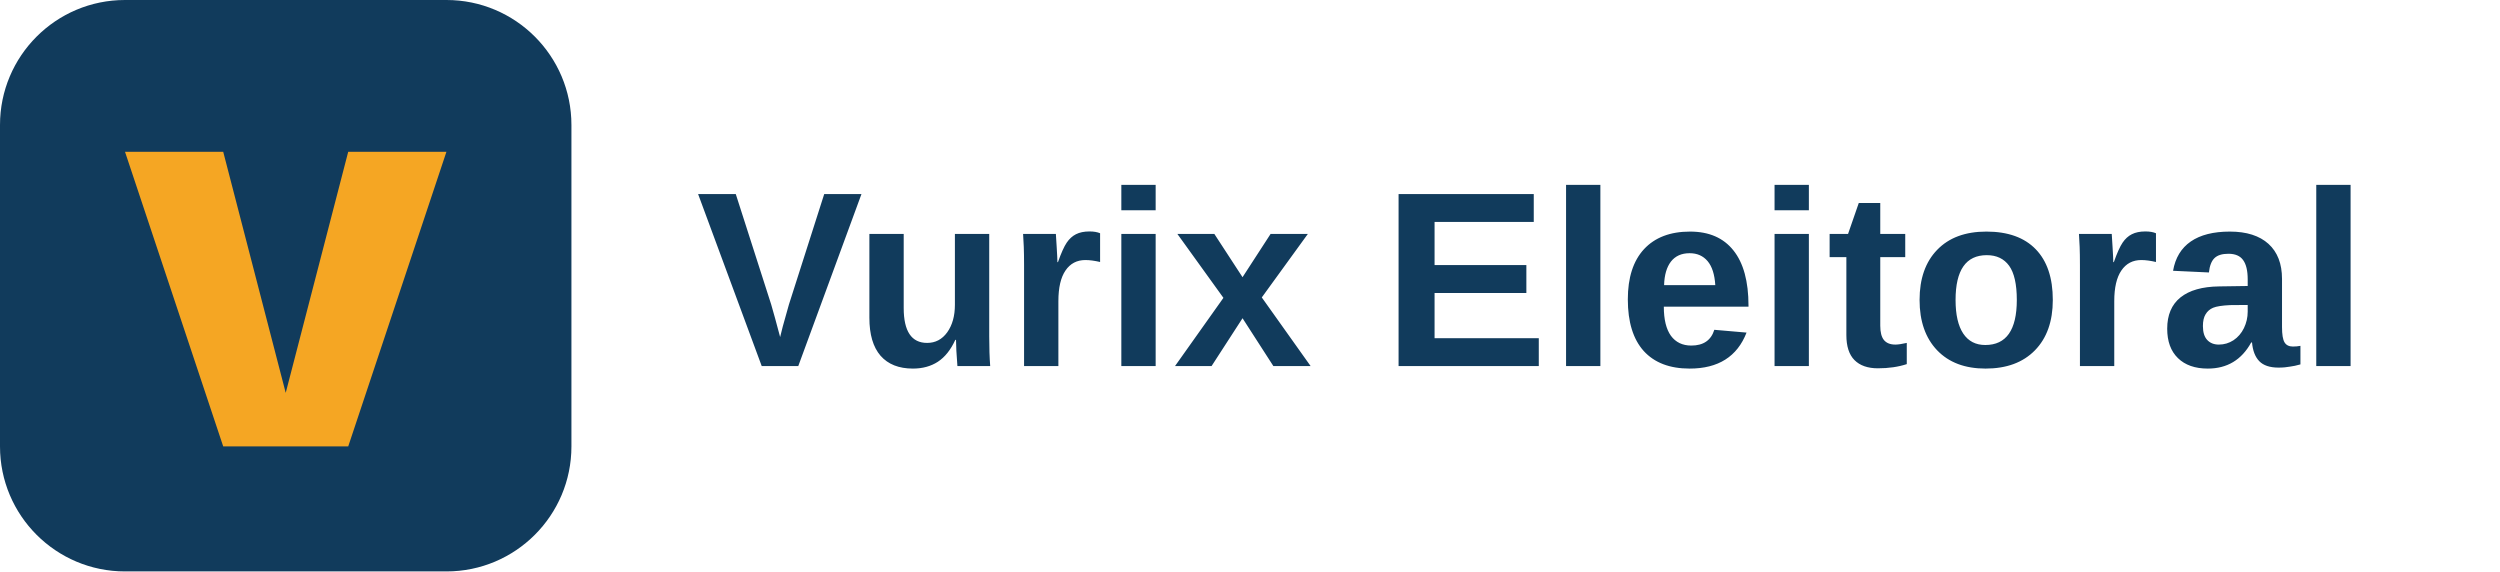
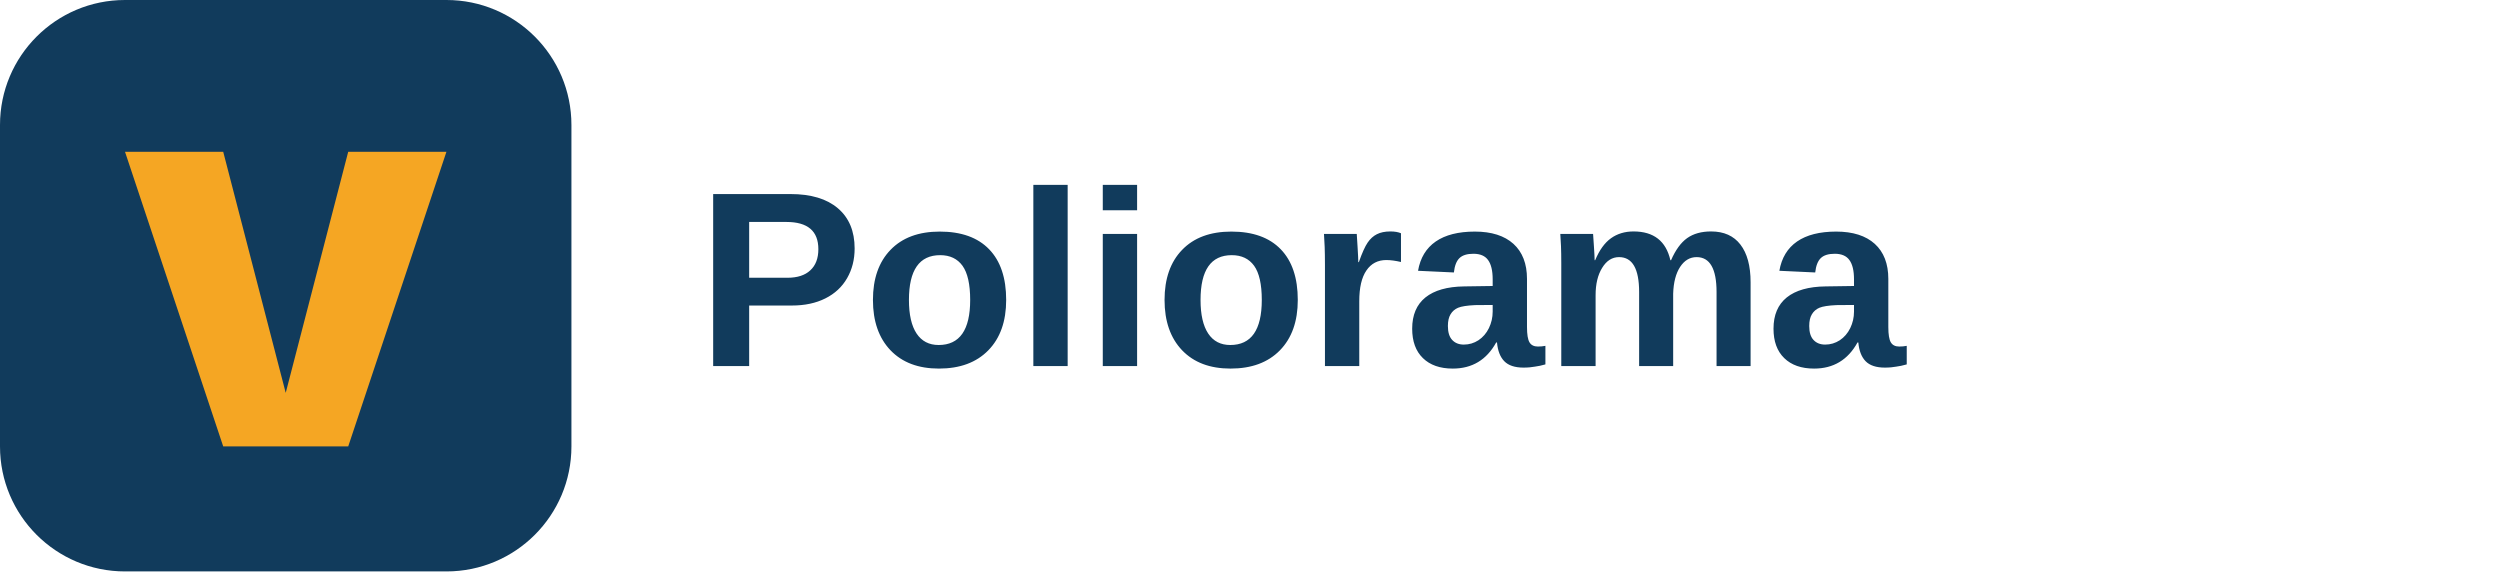
<svg xmlns="http://www.w3.org/2000/svg" width="280" height="64" viewBox="0 0 280 64">
  <rect width="64" height="64" rx="14" fill="#113b5c" />
  <path d="M14 17h11l7 27 7-27h11L39 50H25z" fill="#f5a623" />
-   <text x="78" y="41" font-family="Arial, sans-serif" font-size="28" font-weight="700" fill="#113b5c">Vurix Eleitoral</text>
+   <text x="78" y="41" font-family="Arial, sans-serif" font-size="28" font-weight="700" fill="#113b5c">Poliorama</text>
</svg>
